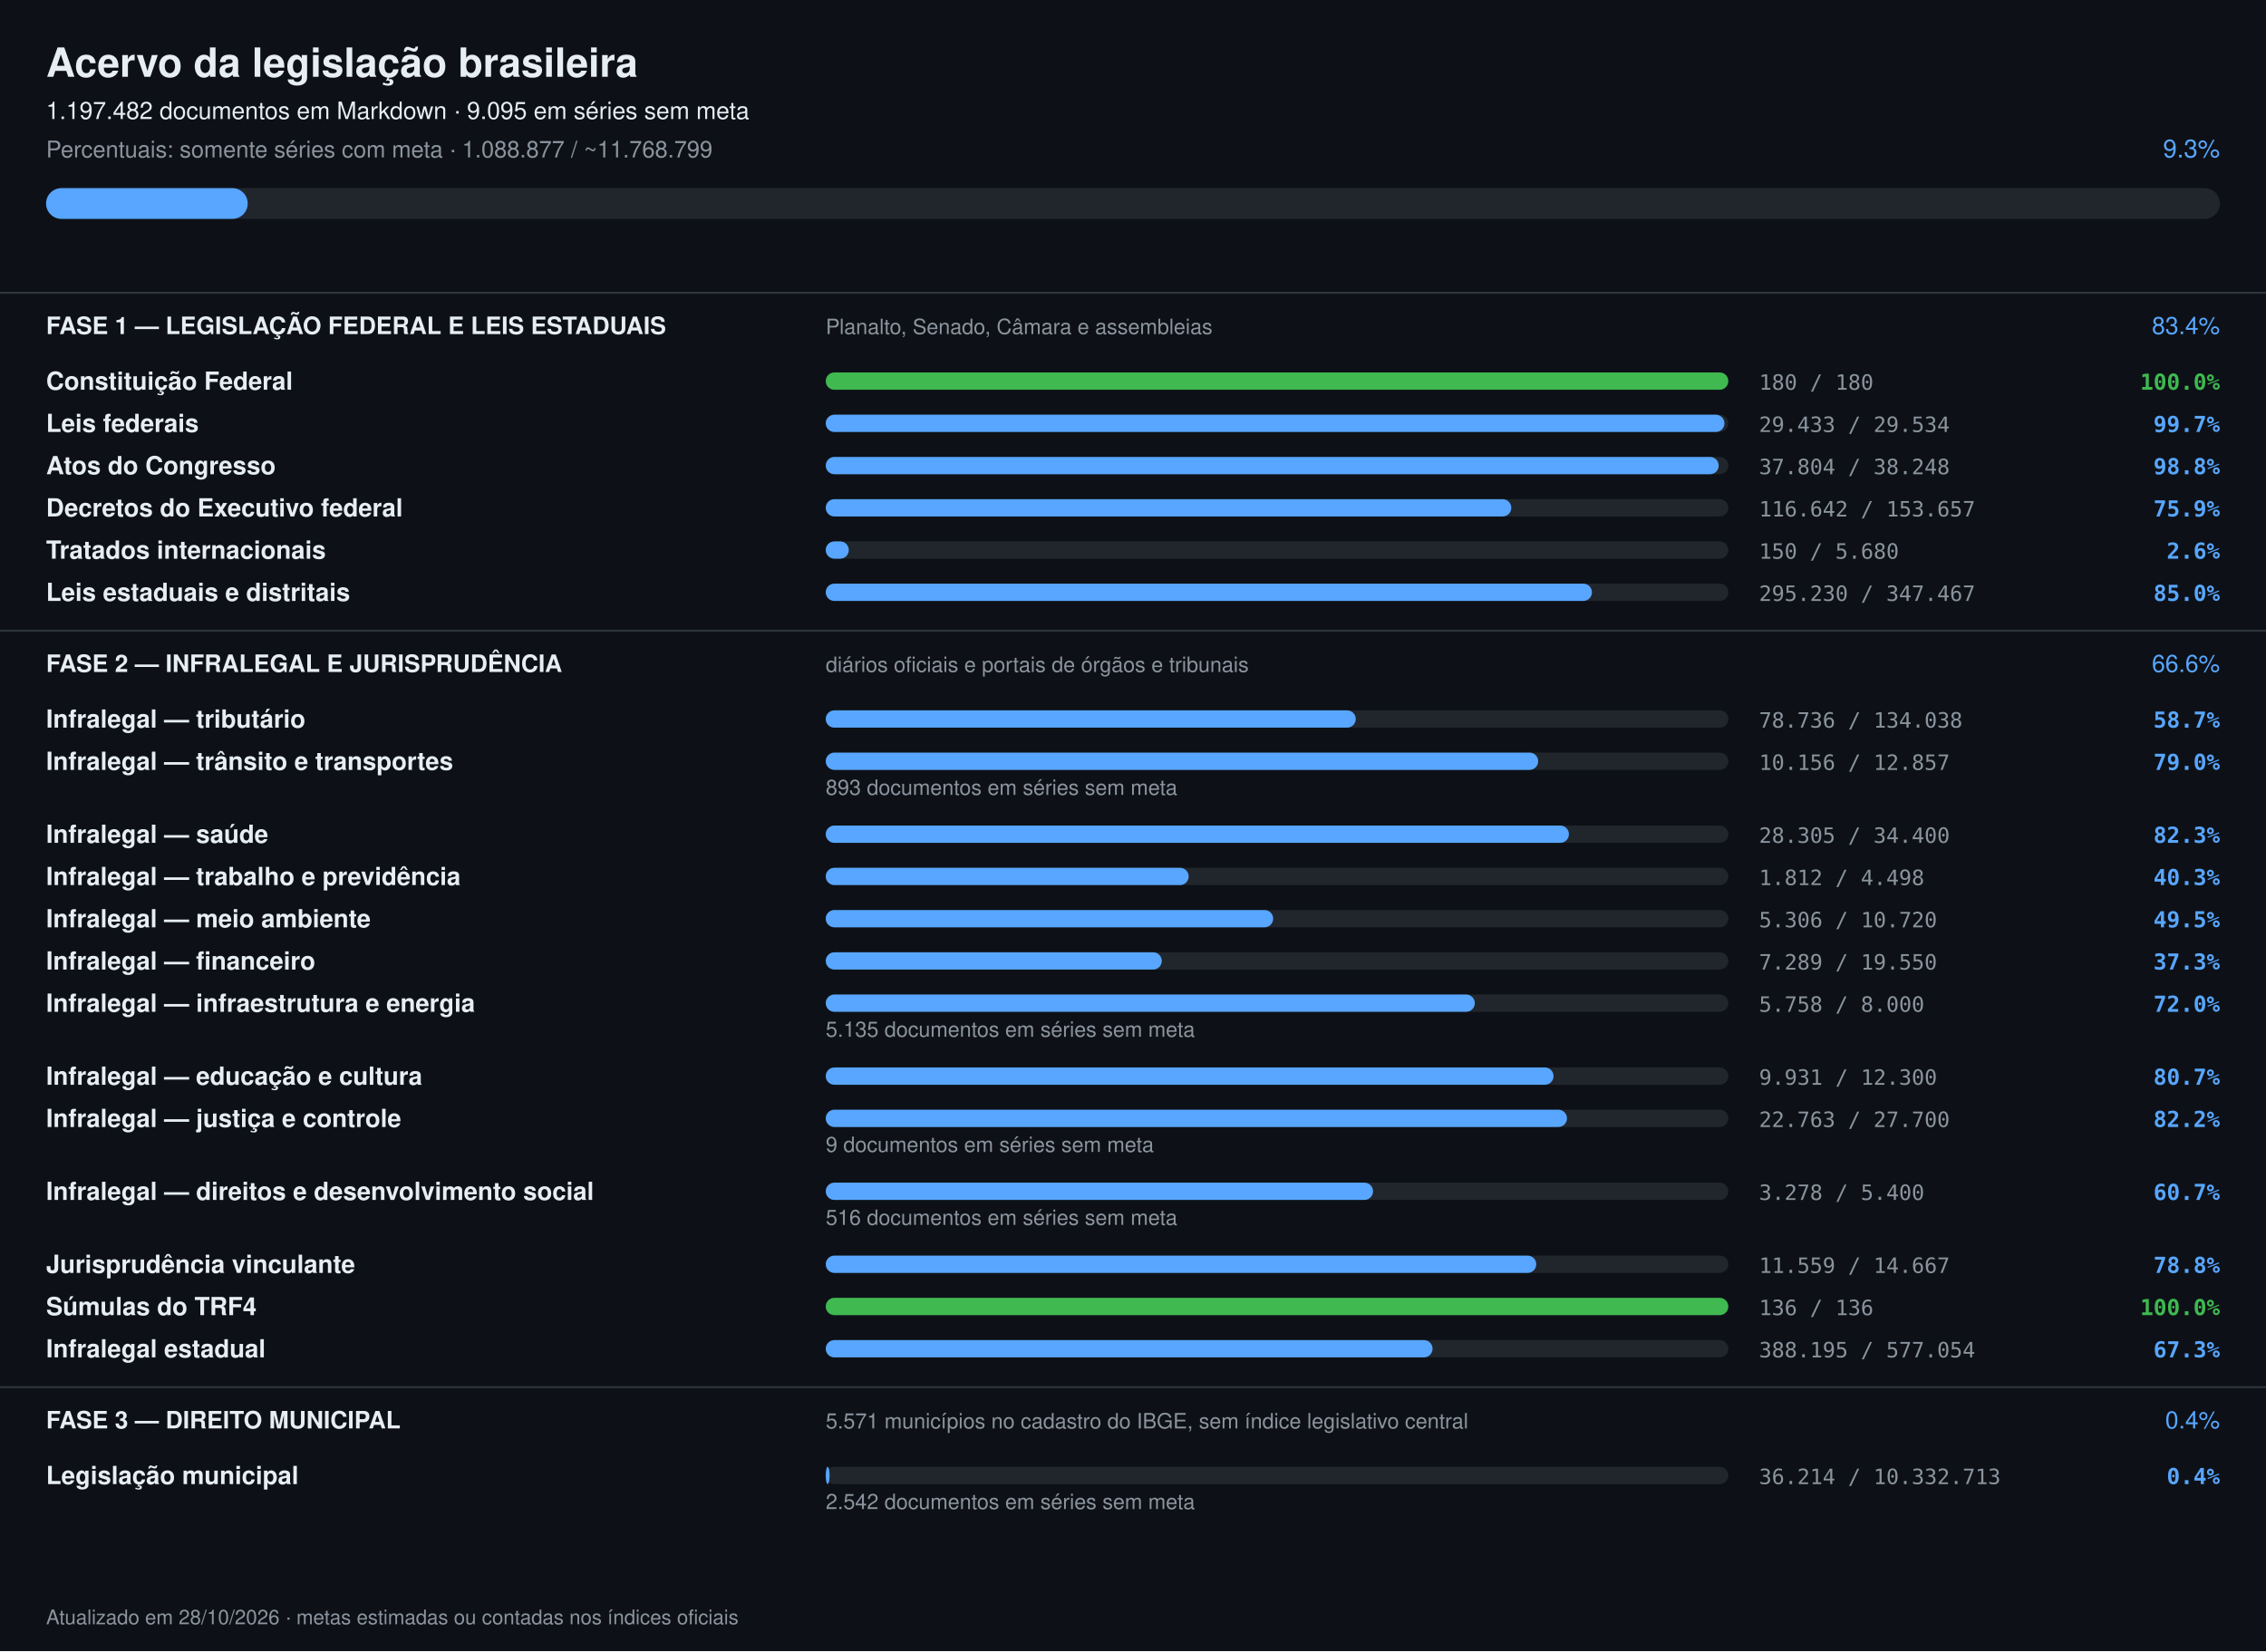
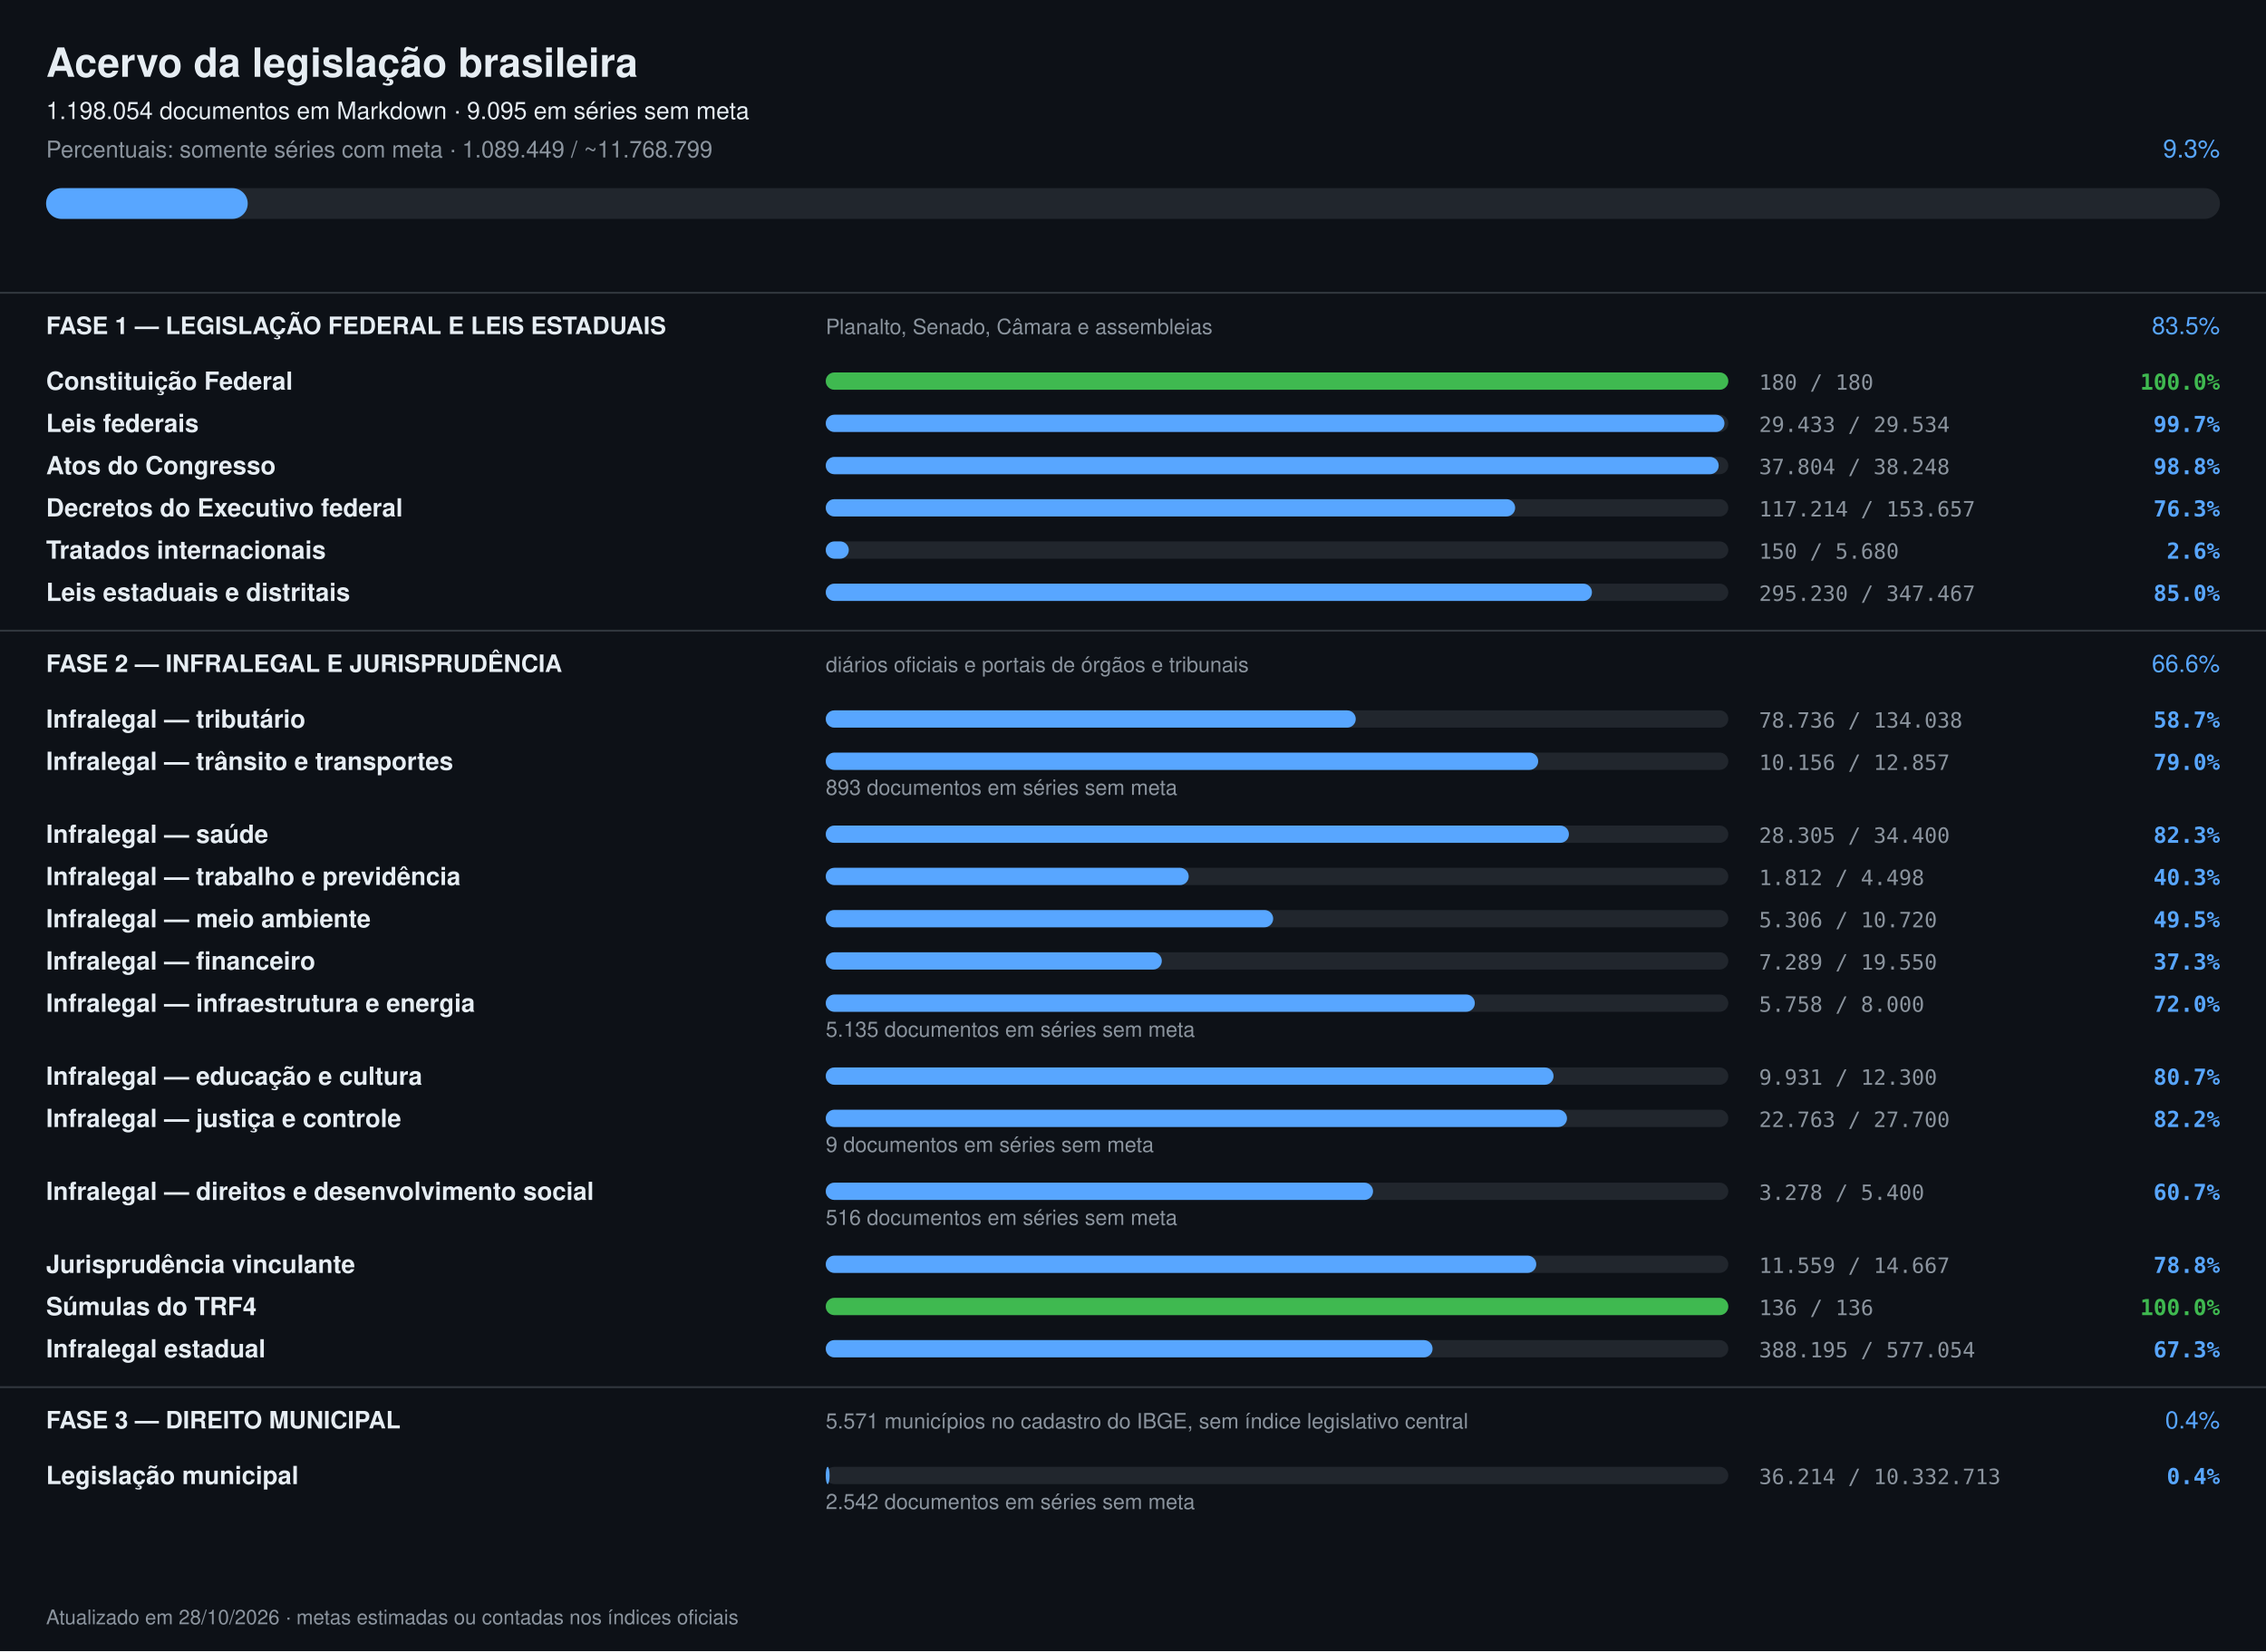
<svg xmlns="http://www.w3.org/2000/svg" width="1180" height="860" viewBox="0 0 1180 860" font-family="-apple-system,Segoe UI,Helvetica,Arial,sans-serif">
  <rect width="1180" height="860" fill="#0d1117" />
  <text x="24" y="40" font-size="21" font-weight="700" fill="#e6edf3">Acervo da legislação brasileira</text>
-   <text x="24" y="62" font-size="12.5" fill="#e6edf3">1.197.482 documentos em Markdown · 9.095 em séries sem meta</text>
-   <text x="24" y="82" font-size="12" fill="#8b949e">Percentuais: somente séries com meta · 1.088.877 / ~11.768.799</text>
+   <text x="24" y="62" font-size="12.5" fill="#e6edf3">1.198.054 documentos em Markdown · 9.095 em séries sem meta</text>
+   <text x="24" y="82" font-size="12" fill="#8b949e">Percentuais: somente séries com meta · 1.089.449 / ~11.768.799</text>
  <text x="1156" y="82" font-size="13" text-anchor="end" fill="#58a6ff">9.3%</text>
  <rect x="24" y="98" width="1132" height="16" rx="8" fill="#21262d" />
  <rect x="24" y="98" width="105" height="16" rx="8" fill="#58a6ff" />
  <rect x="0" y="152" width="1180" height="1" fill="#30363d" />
  <text x="24" y="174" font-size="12.5" font-weight="700" fill="#e6edf3">FASE 1 — LEGISLAÇÃO FEDERAL E LEIS ESTADUAIS</text>
  <text x="430" y="174" font-size="11" fill="#8b949e">Planalto, Senado, Câmara e assembleias</text>
-   <text x="1156" y="174" font-size="12.5" text-anchor="end" fill="#58a6ff">83.4%</text>
+   <text x="1156" y="174" font-size="12.5" text-anchor="end" fill="#58a6ff">83.5%</text>
  <text x="24" y="203" font-size="13" font-weight="600" fill="#e6edf3">Constituição Federal</text>
  <rect x="430" y="194" width="470" height="9" rx="4.5" fill="#21262d" />
  <rect x="430" y="194" width="470" height="9" rx="4.5" fill="#3fb950" />
  <text x="916" y="203" font-size="11" fill="#8b949e" font-family="ui-monospace,monospace">180 / 180</text>
  <text x="1156" y="203" font-size="11.5" text-anchor="end" font-weight="600" fill="#3fb950" font-family="ui-monospace,monospace">100.0%</text>
  <text x="24" y="225" font-size="13" font-weight="600" fill="#e6edf3">Leis federais</text>
  <rect x="430" y="216" width="470" height="9" rx="4.5" fill="#21262d" />
  <rect x="430" y="216" width="468" height="9" rx="4.5" fill="#58a6ff" />
  <text x="916" y="225" font-size="11" fill="#8b949e" font-family="ui-monospace,monospace">29.433 / 29.534</text>
  <text x="1156" y="225" font-size="11.5" text-anchor="end" font-weight="600" fill="#58a6ff" font-family="ui-monospace,monospace">99.7%</text>
  <text x="24" y="247" font-size="13" font-weight="600" fill="#e6edf3">Atos do Congresso</text>
  <rect x="430" y="238" width="470" height="9" rx="4.5" fill="#21262d" />
  <rect x="430" y="238" width="465" height="9" rx="4.5" fill="#58a6ff" />
  <text x="916" y="247" font-size="11" fill="#8b949e" font-family="ui-monospace,monospace">37.804 / 38.248</text>
  <text x="1156" y="247" font-size="11.5" text-anchor="end" font-weight="600" fill="#58a6ff" font-family="ui-monospace,monospace">98.8%</text>
  <text x="24" y="269" font-size="13" font-weight="600" fill="#e6edf3">Decretos do Executivo federal</text>
  <rect x="430" y="260" width="470" height="9" rx="4.5" fill="#21262d" />
-   <rect x="430" y="260" width="357" height="9" rx="4.5" fill="#58a6ff" />
-   <text x="916" y="269" font-size="11" fill="#8b949e" font-family="ui-monospace,monospace">116.642 / 153.657</text>
-   <text x="1156" y="269" font-size="11.5" text-anchor="end" font-weight="600" fill="#58a6ff" font-family="ui-monospace,monospace">75.9%</text>
+   <rect x="430" y="260" width="359" height="9" rx="4.5" fill="#58a6ff" />
+   <text x="916" y="269" font-size="11" fill="#8b949e" font-family="ui-monospace,monospace">117.214 / 153.657</text>
+   <text x="1156" y="269" font-size="11.5" text-anchor="end" font-weight="600" fill="#58a6ff" font-family="ui-monospace,monospace">76.3%</text>
  <text x="24" y="291" font-size="13" font-weight="600" fill="#e6edf3">Tratados internacionais</text>
  <rect x="430" y="282" width="470" height="9" rx="4.5" fill="#21262d" />
  <rect x="430" y="282" width="12" height="9" rx="4.5" fill="#58a6ff" />
  <text x="916" y="291" font-size="11" fill="#8b949e" font-family="ui-monospace,monospace">150 / 5.680</text>
  <text x="1156" y="291" font-size="11.5" text-anchor="end" font-weight="600" fill="#58a6ff" font-family="ui-monospace,monospace">2.6%</text>
  <text x="24" y="313" font-size="13" font-weight="600" fill="#e6edf3">Leis estaduais e distritais</text>
  <rect x="430" y="304" width="470" height="9" rx="4.5" fill="#21262d" />
  <rect x="430" y="304" width="399" height="9" rx="4.5" fill="#58a6ff" />
  <text x="916" y="313" font-size="11" fill="#8b949e" font-family="ui-monospace,monospace">295.230 / 347.467</text>
  <text x="1156" y="313" font-size="11.5" text-anchor="end" font-weight="600" fill="#58a6ff" font-family="ui-monospace,monospace">85.0%</text>
  <rect x="0" y="328" width="1180" height="1" fill="#30363d" />
  <text x="24" y="350" font-size="12.5" font-weight="700" fill="#e6edf3">FASE 2 — INFRALEGAL E JURISPRUDÊNCIA</text>
  <text x="430" y="350" font-size="11" fill="#8b949e">diários oficiais e portais de órgãos e tribunais</text>
  <text x="1156" y="350" font-size="12.5" text-anchor="end" fill="#58a6ff">66.6%</text>
  <text x="24" y="379" font-size="13" font-weight="600" fill="#e6edf3">Infralegal — tributário</text>
  <rect x="430" y="370" width="470" height="9" rx="4.5" fill="#21262d" />
  <rect x="430" y="370" width="276" height="9" rx="4.5" fill="#58a6ff" />
  <text x="916" y="379" font-size="11" fill="#8b949e" font-family="ui-monospace,monospace">78.736 / 134.038</text>
  <text x="1156" y="379" font-size="11.5" text-anchor="end" font-weight="600" fill="#58a6ff" font-family="ui-monospace,monospace">58.7%</text>
  <text x="24" y="401" font-size="13" font-weight="600" fill="#e6edf3">Infralegal — trânsito e transportes</text>
  <rect x="430" y="392" width="470" height="9" rx="4.5" fill="#21262d" />
  <rect x="430" y="392" width="371" height="9" rx="4.5" fill="#58a6ff" />
  <text x="916" y="401" font-size="11" fill="#8b949e" font-family="ui-monospace,monospace">10.156 / 12.857</text>
  <text x="1156" y="401" font-size="11.5" text-anchor="end" font-weight="600" fill="#58a6ff" font-family="ui-monospace,monospace">79.0%</text>
  <text x="430" y="414" font-size="11" fill="#8b949e">893 documentos em séries sem meta</text>
  <text x="24" y="439" font-size="13" font-weight="600" fill="#e6edf3">Infralegal — saúde</text>
  <rect x="430" y="430" width="470" height="9" rx="4.5" fill="#21262d" />
  <rect x="430" y="430" width="387" height="9" rx="4.5" fill="#58a6ff" />
  <text x="916" y="439" font-size="11" fill="#8b949e" font-family="ui-monospace,monospace">28.305 / 34.400</text>
  <text x="1156" y="439" font-size="11.5" text-anchor="end" font-weight="600" fill="#58a6ff" font-family="ui-monospace,monospace">82.3%</text>
  <text x="24" y="461" font-size="13" font-weight="600" fill="#e6edf3">Infralegal — trabalho e previdência</text>
  <rect x="430" y="452" width="470" height="9" rx="4.5" fill="#21262d" />
  <rect x="430" y="452" width="189" height="9" rx="4.5" fill="#58a6ff" />
  <text x="916" y="461" font-size="11" fill="#8b949e" font-family="ui-monospace,monospace">1.812 / 4.498</text>
  <text x="1156" y="461" font-size="11.5" text-anchor="end" font-weight="600" fill="#58a6ff" font-family="ui-monospace,monospace">40.3%</text>
  <text x="24" y="483" font-size="13" font-weight="600" fill="#e6edf3">Infralegal — meio ambiente</text>
  <rect x="430" y="474" width="470" height="9" rx="4.5" fill="#21262d" />
  <rect x="430" y="474" width="233" height="9" rx="4.5" fill="#58a6ff" />
  <text x="916" y="483" font-size="11" fill="#8b949e" font-family="ui-monospace,monospace">5.306 / 10.720</text>
  <text x="1156" y="483" font-size="11.5" text-anchor="end" font-weight="600" fill="#58a6ff" font-family="ui-monospace,monospace">49.5%</text>
  <text x="24" y="505" font-size="13" font-weight="600" fill="#e6edf3">Infralegal — financeiro</text>
  <rect x="430" y="496" width="470" height="9" rx="4.5" fill="#21262d" />
  <rect x="430" y="496" width="175" height="9" rx="4.5" fill="#58a6ff" />
  <text x="916" y="505" font-size="11" fill="#8b949e" font-family="ui-monospace,monospace">7.289 / 19.550</text>
  <text x="1156" y="505" font-size="11.5" text-anchor="end" font-weight="600" fill="#58a6ff" font-family="ui-monospace,monospace">37.3%</text>
  <text x="24" y="527" font-size="13" font-weight="600" fill="#e6edf3">Infralegal — infraestrutura e energia</text>
  <rect x="430" y="518" width="470" height="9" rx="4.5" fill="#21262d" />
  <rect x="430" y="518" width="338" height="9" rx="4.5" fill="#58a6ff" />
  <text x="916" y="527" font-size="11" fill="#8b949e" font-family="ui-monospace,monospace">5.758 / 8.000</text>
  <text x="1156" y="527" font-size="11.5" text-anchor="end" font-weight="600" fill="#58a6ff" font-family="ui-monospace,monospace">72.0%</text>
  <text x="430" y="540" font-size="11" fill="#8b949e">5.135 documentos em séries sem meta</text>
  <text x="24" y="565" font-size="13" font-weight="600" fill="#e6edf3">Infralegal — educação e cultura</text>
  <rect x="430" y="556" width="470" height="9" rx="4.5" fill="#21262d" />
  <rect x="430" y="556" width="379" height="9" rx="4.5" fill="#58a6ff" />
  <text x="916" y="565" font-size="11" fill="#8b949e" font-family="ui-monospace,monospace">9.931 / 12.300</text>
  <text x="1156" y="565" font-size="11.5" text-anchor="end" font-weight="600" fill="#58a6ff" font-family="ui-monospace,monospace">80.7%</text>
  <text x="24" y="587" font-size="13" font-weight="600" fill="#e6edf3">Infralegal — justiça e controle</text>
  <rect x="430" y="578" width="470" height="9" rx="4.5" fill="#21262d" />
  <rect x="430" y="578" width="386" height="9" rx="4.5" fill="#58a6ff" />
  <text x="916" y="587" font-size="11" fill="#8b949e" font-family="ui-monospace,monospace">22.763 / 27.700</text>
  <text x="1156" y="587" font-size="11.5" text-anchor="end" font-weight="600" fill="#58a6ff" font-family="ui-monospace,monospace">82.2%</text>
  <text x="430" y="600" font-size="11" fill="#8b949e">9 documentos em séries sem meta</text>
  <text x="24" y="625" font-size="13" font-weight="600" fill="#e6edf3">Infralegal — direitos e desenvolvimento social</text>
  <rect x="430" y="616" width="470" height="9" rx="4.5" fill="#21262d" />
  <rect x="430" y="616" width="285" height="9" rx="4.5" fill="#58a6ff" />
  <text x="916" y="625" font-size="11" fill="#8b949e" font-family="ui-monospace,monospace">3.278 / 5.400</text>
  <text x="1156" y="625" font-size="11.5" text-anchor="end" font-weight="600" fill="#58a6ff" font-family="ui-monospace,monospace">60.7%</text>
  <text x="430" y="638" font-size="11" fill="#8b949e">516 documentos em séries sem meta</text>
  <text x="24" y="663" font-size="13" font-weight="600" fill="#e6edf3">Jurisprudência vinculante</text>
  <rect x="430" y="654" width="470" height="9" rx="4.5" fill="#21262d" />
  <rect x="430" y="654" width="370" height="9" rx="4.5" fill="#58a6ff" />
  <text x="916" y="663" font-size="11" fill="#8b949e" font-family="ui-monospace,monospace">11.559 / 14.667</text>
  <text x="1156" y="663" font-size="11.5" text-anchor="end" font-weight="600" fill="#58a6ff" font-family="ui-monospace,monospace">78.8%</text>
  <text x="24" y="685" font-size="13" font-weight="600" fill="#e6edf3">Súmulas do TRF4</text>
  <rect x="430" y="676" width="470" height="9" rx="4.5" fill="#21262d" />
  <rect x="430" y="676" width="470" height="9" rx="4.5" fill="#3fb950" />
  <text x="916" y="685" font-size="11" fill="#8b949e" font-family="ui-monospace,monospace">136 / 136</text>
  <text x="1156" y="685" font-size="11.5" text-anchor="end" font-weight="600" fill="#3fb950" font-family="ui-monospace,monospace">100.0%</text>
  <text x="24" y="707" font-size="13" font-weight="600" fill="#e6edf3">Infralegal estadual</text>
  <rect x="430" y="698" width="470" height="9" rx="4.5" fill="#21262d" />
  <rect x="430" y="698" width="316" height="9" rx="4.5" fill="#58a6ff" />
  <text x="916" y="707" font-size="11" fill="#8b949e" font-family="ui-monospace,monospace">388.195 / 577.054</text>
  <text x="1156" y="707" font-size="11.5" text-anchor="end" font-weight="600" fill="#58a6ff" font-family="ui-monospace,monospace">67.3%</text>
  <rect x="0" y="722" width="1180" height="1" fill="#30363d" />
  <text x="24" y="744" font-size="12.5" font-weight="700" fill="#e6edf3">FASE 3 — DIREITO MUNICIPAL</text>
  <text x="430" y="744" font-size="11" fill="#8b949e">5.571 municípios no cadastro do IBGE, sem índice legislativo central</text>
  <text x="1156" y="744" font-size="12.5" text-anchor="end" fill="#58a6ff">0.4%</text>
  <text x="24" y="773" font-size="13" font-weight="600" fill="#e6edf3">Legislação municipal</text>
  <rect x="430" y="764" width="470" height="9" rx="4.5" fill="#21262d" />
  <rect x="430" y="764" width="2" height="9" rx="4.5" fill="#58a6ff" />
  <text x="916" y="773" font-size="11" fill="#8b949e" font-family="ui-monospace,monospace">36.214 / 10.332.713</text>
  <text x="1156" y="773" font-size="11.5" text-anchor="end" font-weight="600" fill="#58a6ff" font-family="ui-monospace,monospace">0.4%</text>
  <text x="430" y="786" font-size="11" fill="#8b949e">2.542 documentos em séries sem meta</text>
  <text x="24" y="846" font-size="10.5" fill="#8b949e">Atualizado em 28/10/2026 · metas estimadas ou contadas nos índices oficiais</text>
</svg>
